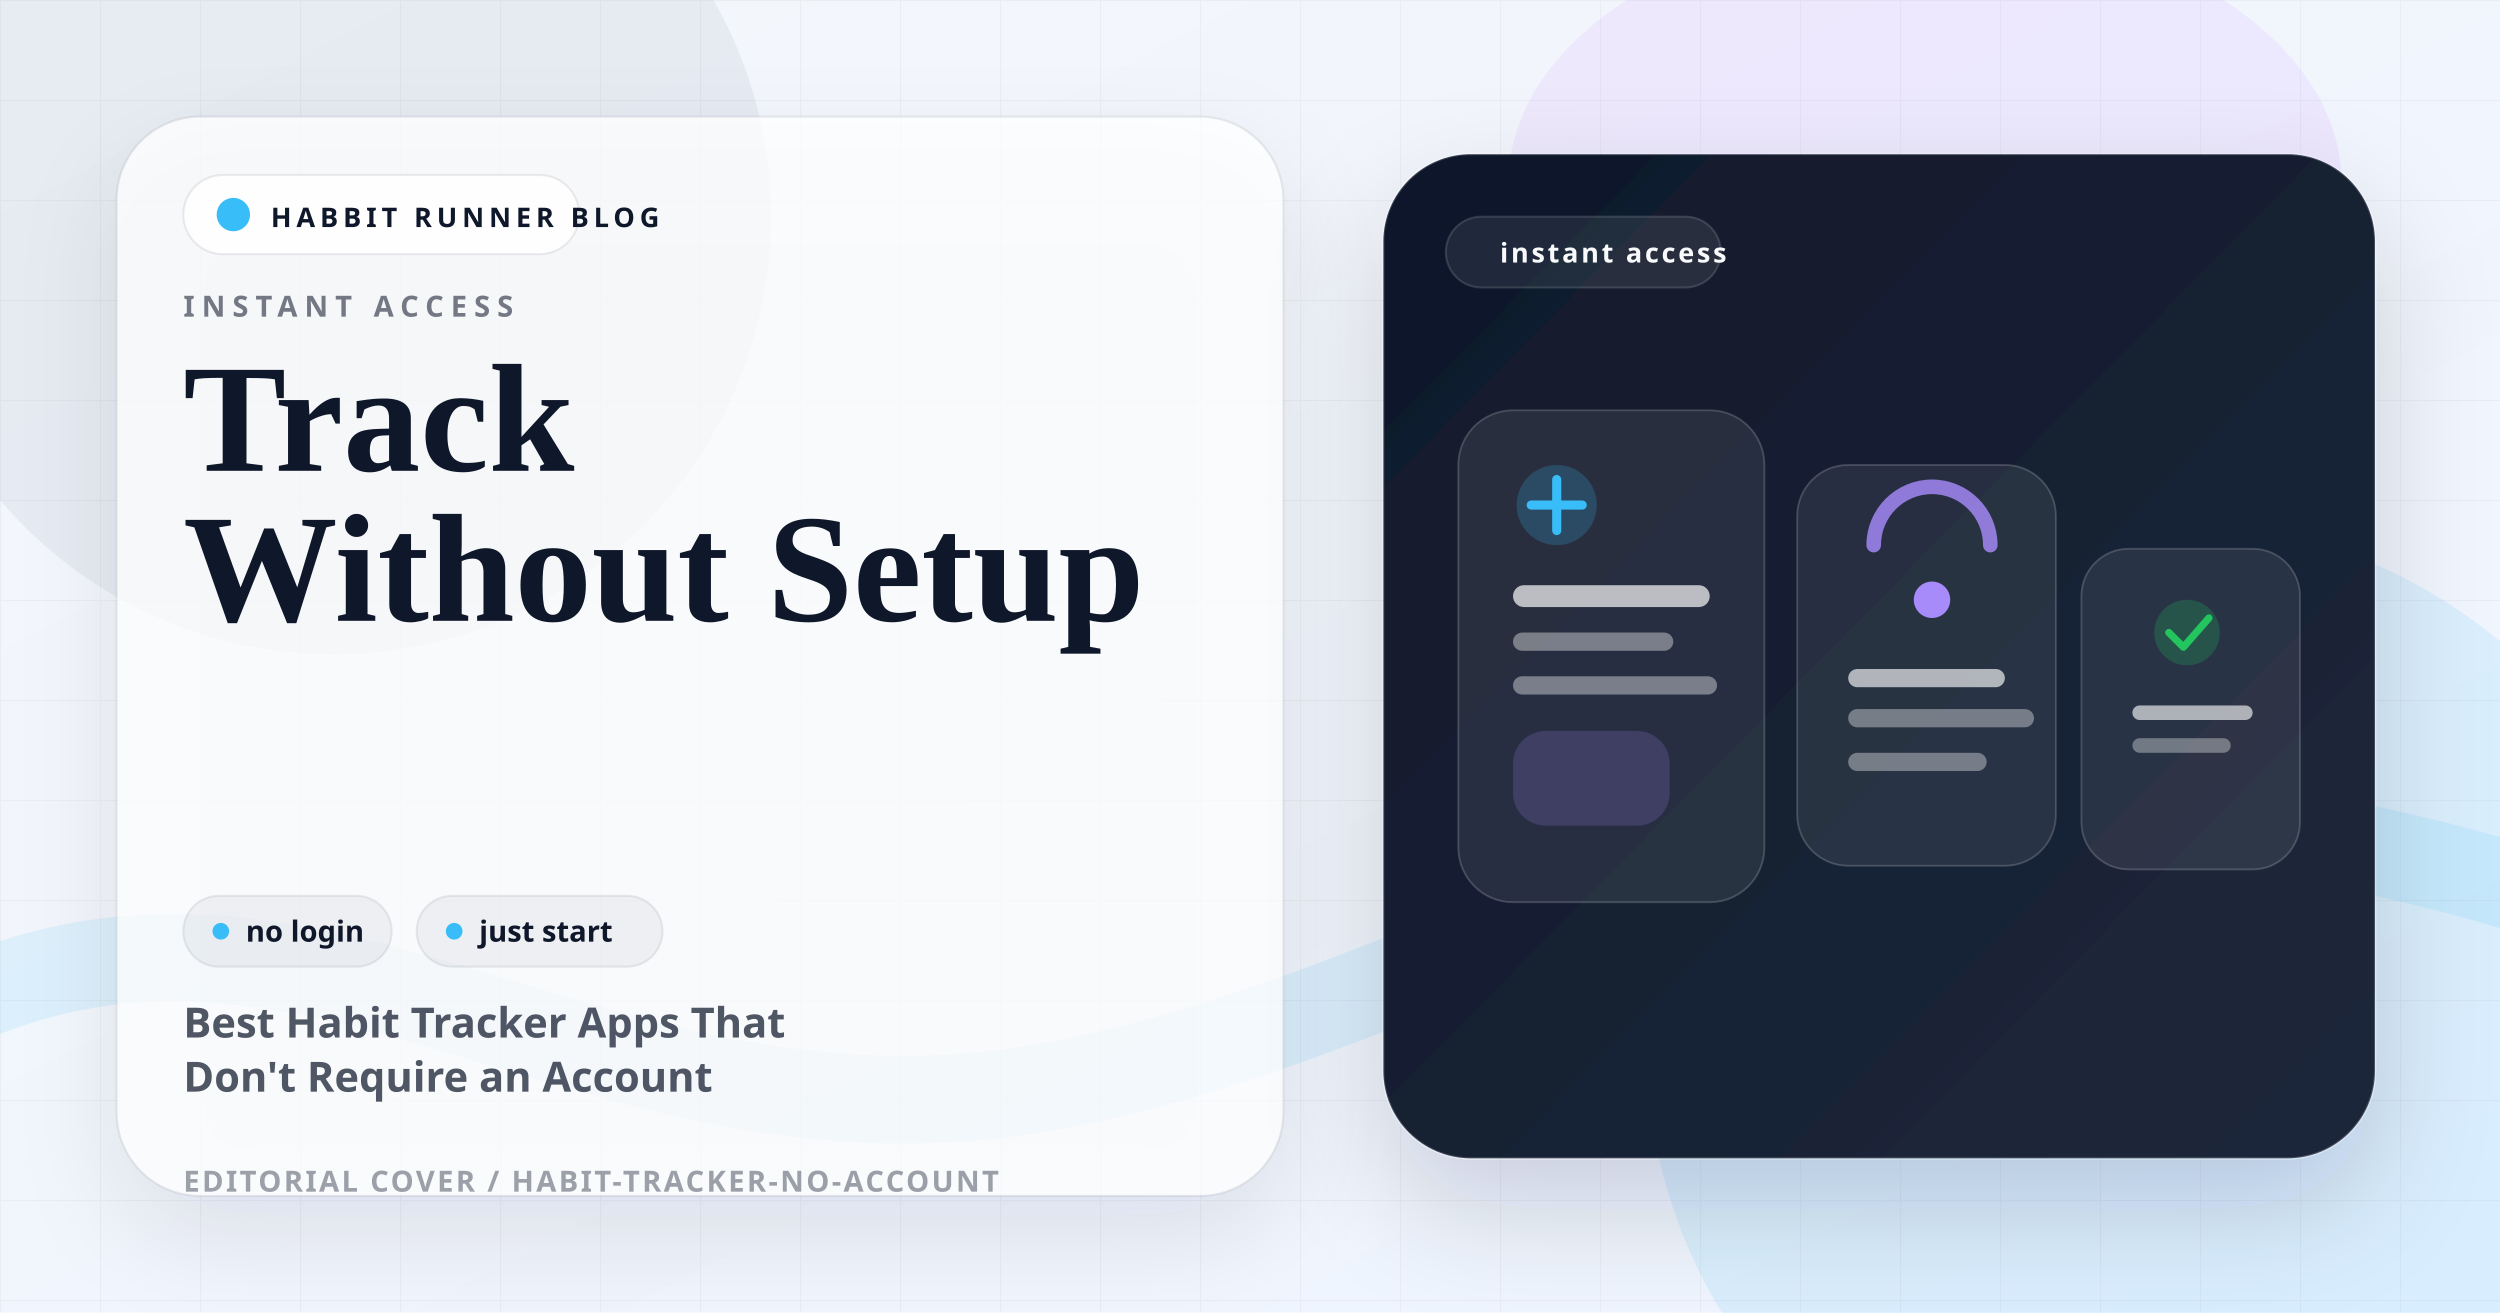
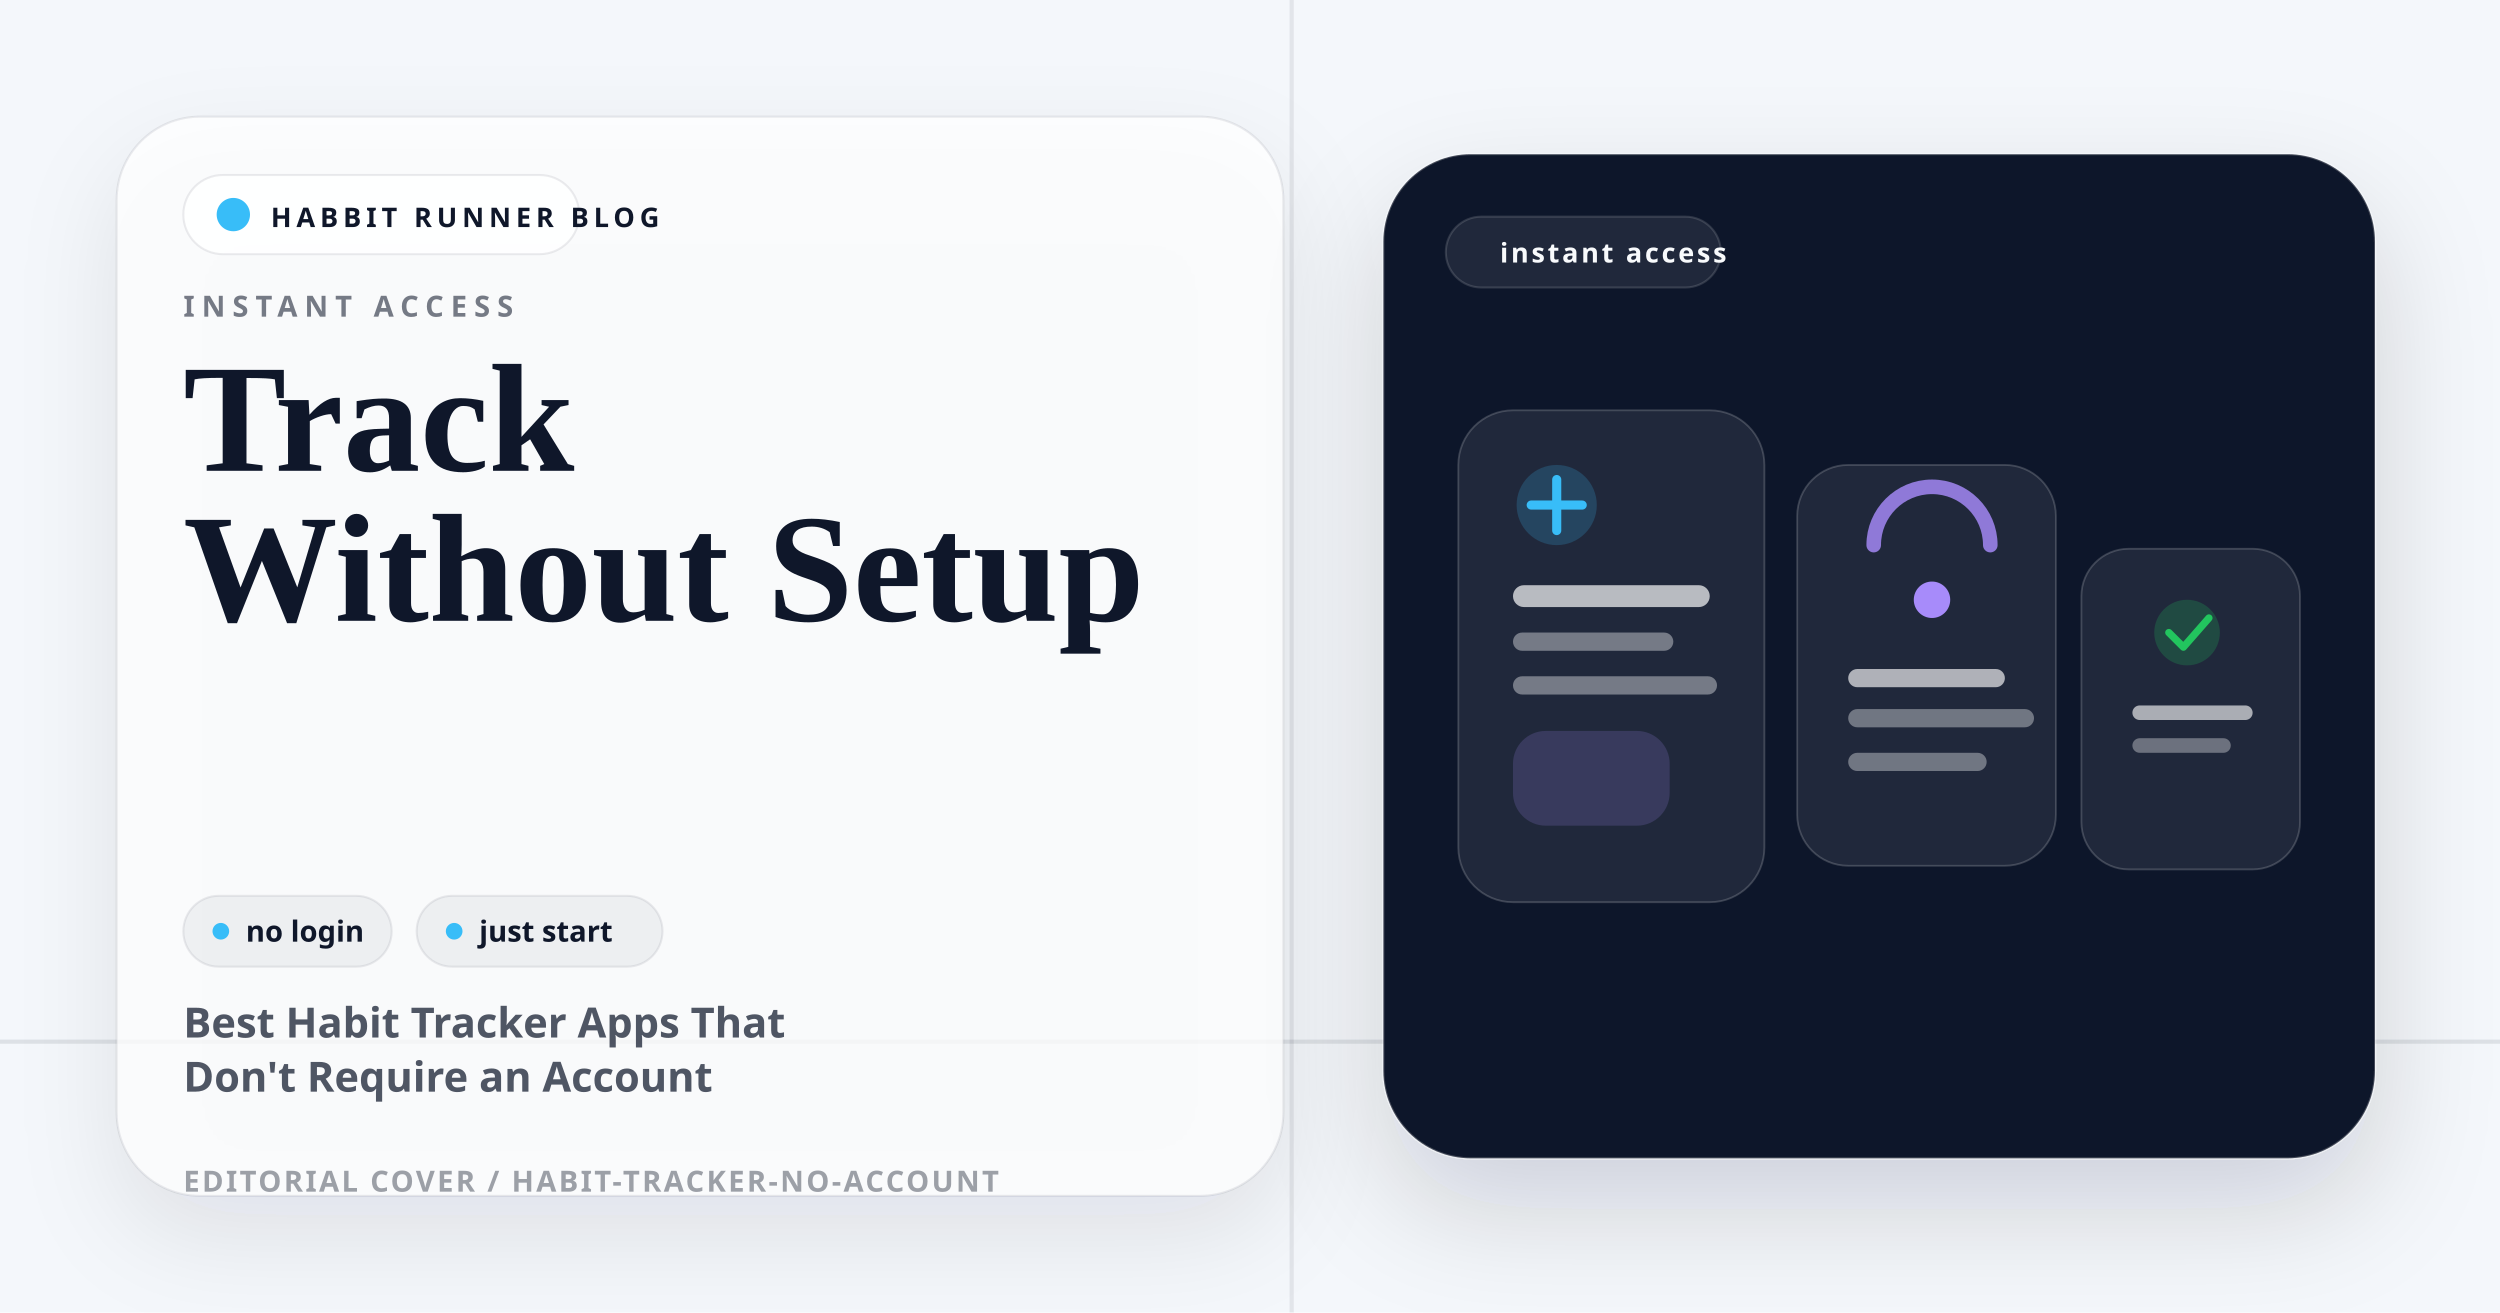
<svg xmlns="http://www.w3.org/2000/svg" width="1200" height="630" viewBox="0 0 1200 630" role="img" aria-label="Best Habit Tracker Apps That Don't Require an Account">
  <defs>
-     <linearGradient id="bg" x1="0" y1="0" x2="1" y2="1">
-       <stop offset="0%" stop-color="#f4f7fb" />
-       <stop offset="100%" stop-color="#eef4ff" />
-     </linearGradient>
-     <linearGradient id="panel" x1="0" y1="0" x2="1" y2="1">
-       <stop offset="0%" stop-color="#0f172a" />
-       <stop offset="100%" stop-color="#1e293b" />
-     </linearGradient>
    <pattern id="grid" width="48" height="48" patternUnits="userSpaceOnUse">
      <path d="M48 0H0V48" fill="none" stroke="rgba(15, 23, 42, 0.07)" stroke-width="1" />
    </pattern>
    <filter id="shadowSoft" x="-20%" y="-20%" width="140%" height="150%">
      <feDropShadow dx="0" dy="20" stdDeviation="24" flood-color="#0f172a" flood-opacity="0.12" />
    </filter>
    <filter id="shadowBoard" x="-20%" y="-20%" width="140%" height="150%">
      <feDropShadow dx="0" dy="24" stdDeviation="28" flood-color="#0f172a" flood-opacity="0.16" />
    </filter>
    <clipPath id="boardClip">
      <rect x="664" y="74" width="476" height="482" rx="42" />
    </clipPath>
  </defs>
-   <rect width="1200" height="630" fill="url(#bg)" />
-   <rect width="1200" height="630" fill="url(#grid)" opacity="0.6" />
-   <circle cx="160" cy="104" r="210" fill="rgba(148, 163, 184, 0.14)" />
-   <circle cx="1040" cy="500" r="250" fill="rgba(56, 189, 248, 0.12)" />
-   <ellipse cx="924" cy="88" rx="200" ry="126" fill="rgba(192, 132, 252, 0.12)" />
-   <path d="M-40 492 C146 390 284 566 512 520 C736 476 870 314 1240 436" fill="none" stroke="rgba(56, 189, 248, 0.12)" stroke-width="42" stroke-linecap="round" />
+   <rect width="1200" height="630" fill="#f4f7fb" />
+   <path d="M0 500 H1200" stroke="rgba(15, 23, 42, 0.1)" stroke-width="2" />
+   <path d="M620 0 V630" stroke="rgba(15, 23, 42, 0.08)" stroke-width="2" />
  <rect x="56" y="56" width="560" height="518" rx="40" fill="rgba(255, 255, 255, 0.74)" stroke="rgba(15, 23, 42, 0.08)" filter="url(#shadowSoft)" />
  <rect x="88" y="84" width="190" height="38" rx="19" fill="rgba(255, 255, 255, 0.88)" stroke="rgba(15, 23, 42, 0.08)" />
  <circle cx="112" cy="103" r="8" fill="#38bdf8" />
  <text x="130" y="109" fill="#0f172a" font-family="'Avenir Next', 'Segoe UI', 'Trebuchet MS', sans-serif" font-size="13" font-weight="700" letter-spacing="0.18em">HABBIT RUNNER BLOG</text>
  <text x="88" y="152" fill="rgba(15, 23, 42, 0.56)" font-family="'Avenir Next', 'Segoe UI', 'Trebuchet MS', sans-serif" font-size="14" font-weight="700" letter-spacing="0.24em">INSTANT ACCESS</text>
  <text x="88" y="226" fill="#0f172a" font-family="'Iowan Old Style', Georgia, 'Times New Roman', serif" font-size="74" font-weight="700">
    <tspan x="88" dy="0">Track</tspan>
    <tspan x="88" dy="72">Without Setup</tspan>
  </text>
  <g transform="translate(88 430)">
    <rect width="100" height="34" rx="17" fill="rgba(15, 23, 42, 0.05)" stroke="rgba(15, 23, 42, 0.08)" />
    <circle cx="18" cy="17" r="4" fill="#38bdf8" />
    <text x="30" y="22" fill="#0f172a" font-family="'Avenir Next', 'Segoe UI', 'Trebuchet MS', sans-serif" font-size="14" font-weight="600">no login</text>
  </g>
  <g transform="translate(200 430)">
    <rect width="118" height="34" rx="17" fill="rgba(15, 23, 42, 0.05)" stroke="rgba(15, 23, 42, 0.08)" />
    <circle cx="18" cy="17" r="4" fill="#38bdf8" />
    <text x="30" y="22" fill="#0f172a" font-family="'Avenir Next', 'Segoe UI', 'Trebuchet MS', sans-serif" font-size="14" font-weight="600">just start</text>
  </g>
  <text x="88" y="498" fill="rgba(15, 23, 42, 0.72)" font-family="'Avenir Next', 'Segoe UI', 'Trebuchet MS', sans-serif" font-size="20" font-weight="600">
    <tspan x="88" dy="0">Best Habit Tracker Apps That</tspan>
    <tspan x="88" dy="26">Don't Require an Account</tspan>
  </text>
  <text x="88" y="572" fill="rgba(15, 23, 42, 0.4)" font-family="'Avenir Next', 'Segoe UI', 'Trebuchet MS', sans-serif" font-size="14" font-weight="700" letter-spacing="0.08em">EDITORIAL COVER / HABIT-TRACKER-NO-ACCOUNT</text>
  <g filter="url(#shadowBoard)">
-     <rect x="664" y="74" width="476" height="482" rx="42" fill="url(#panel)" stroke="rgba(255, 255, 255, 0.18)" />
+     <rect x="664" y="74" width="476" height="482" rx="42" fill="#0f172a" stroke="rgba(255, 255, 255, 0.22)" />
  </g>
  <rect x="694" y="104" width="132" height="34" rx="17" fill="rgba(255, 255, 255, 0.08)" stroke="rgba(255, 255, 255, 0.14)" />
  <text x="720" y="126" fill="#f8fafc" font-family="'Avenir Next', 'Segoe UI', 'Trebuchet MS', sans-serif" font-size="13" font-weight="700" letter-spacing="0.1em">instant access</text>
  <g clip-path="url(#boardClip)">
    <g transform="translate(619.5498 123.4935) scale(0.8744589)">
      <rect x="92" y="84" width="168" height="270" rx="30" fill="rgba(255, 255, 255, 0.08)" stroke="rgba(255, 255, 255, 0.18)" />
      <rect x="278" y="114" width="142" height="220" rx="28" fill="rgba(255, 255, 255, 0.08)" stroke="rgba(255, 255, 255, 0.18)" />
      <rect x="434" y="160" width="120" height="176" rx="26" fill="rgba(255, 255, 255, 0.08)" stroke="rgba(255, 255, 255, 0.18)" />
      <circle cx="146" cy="136" r="22" fill="rgba(56, 189, 248, 0.2)" />
      <path d="M132 136 h28 M146 122 v28" stroke="#38bdf8" stroke-width="5" stroke-linecap="round" />
      <rect x="122" y="180" width="108" height="12" rx="6" fill="rgba(255, 255, 255, 0.68)" />
      <rect x="122" y="206" width="88" height="10" rx="5" fill="rgba(255, 255, 255, 0.38)" />
      <rect x="122" y="230" width="112" height="10" rx="5" fill="rgba(255, 255, 255, 0.38)" />
      <rect x="122" y="260" width="86" height="52" rx="18" fill="rgba(167, 139, 250, 0.18)" />
      <path d="M320 158 a32 32 0 0 1 64 0" fill="none" stroke="rgba(167, 139, 250, 0.82)" stroke-width="8" stroke-linecap="round" />
      <circle cx="352" cy="188" r="10" fill="#a78bfa" />
      <rect x="306" y="226" width="86" height="10" rx="5" fill="rgba(255, 255, 255, 0.64)" />
      <rect x="306" y="248" width="102" height="10" rx="5" fill="rgba(255, 255, 255, 0.36)" />
      <rect x="306" y="272" width="76" height="10" rx="5" fill="rgba(255, 255, 255, 0.36)" />
      <circle cx="492" cy="206" r="18" fill="rgba(34, 197, 94, 0.22)" />
      <path d="M482 206 L490 214 L504 198" fill="none" stroke="#22c55e" stroke-width="4" stroke-linecap="round" stroke-linejoin="round" />
      <rect x="462" y="246" width="66" height="8" rx="4" fill="rgba(255, 255, 255, 0.62)" />
      <rect x="462" y="264" width="54" height="8" rx="4" fill="rgba(255, 255, 255, 0.34)" />
    </g>
  </g>
</svg>
